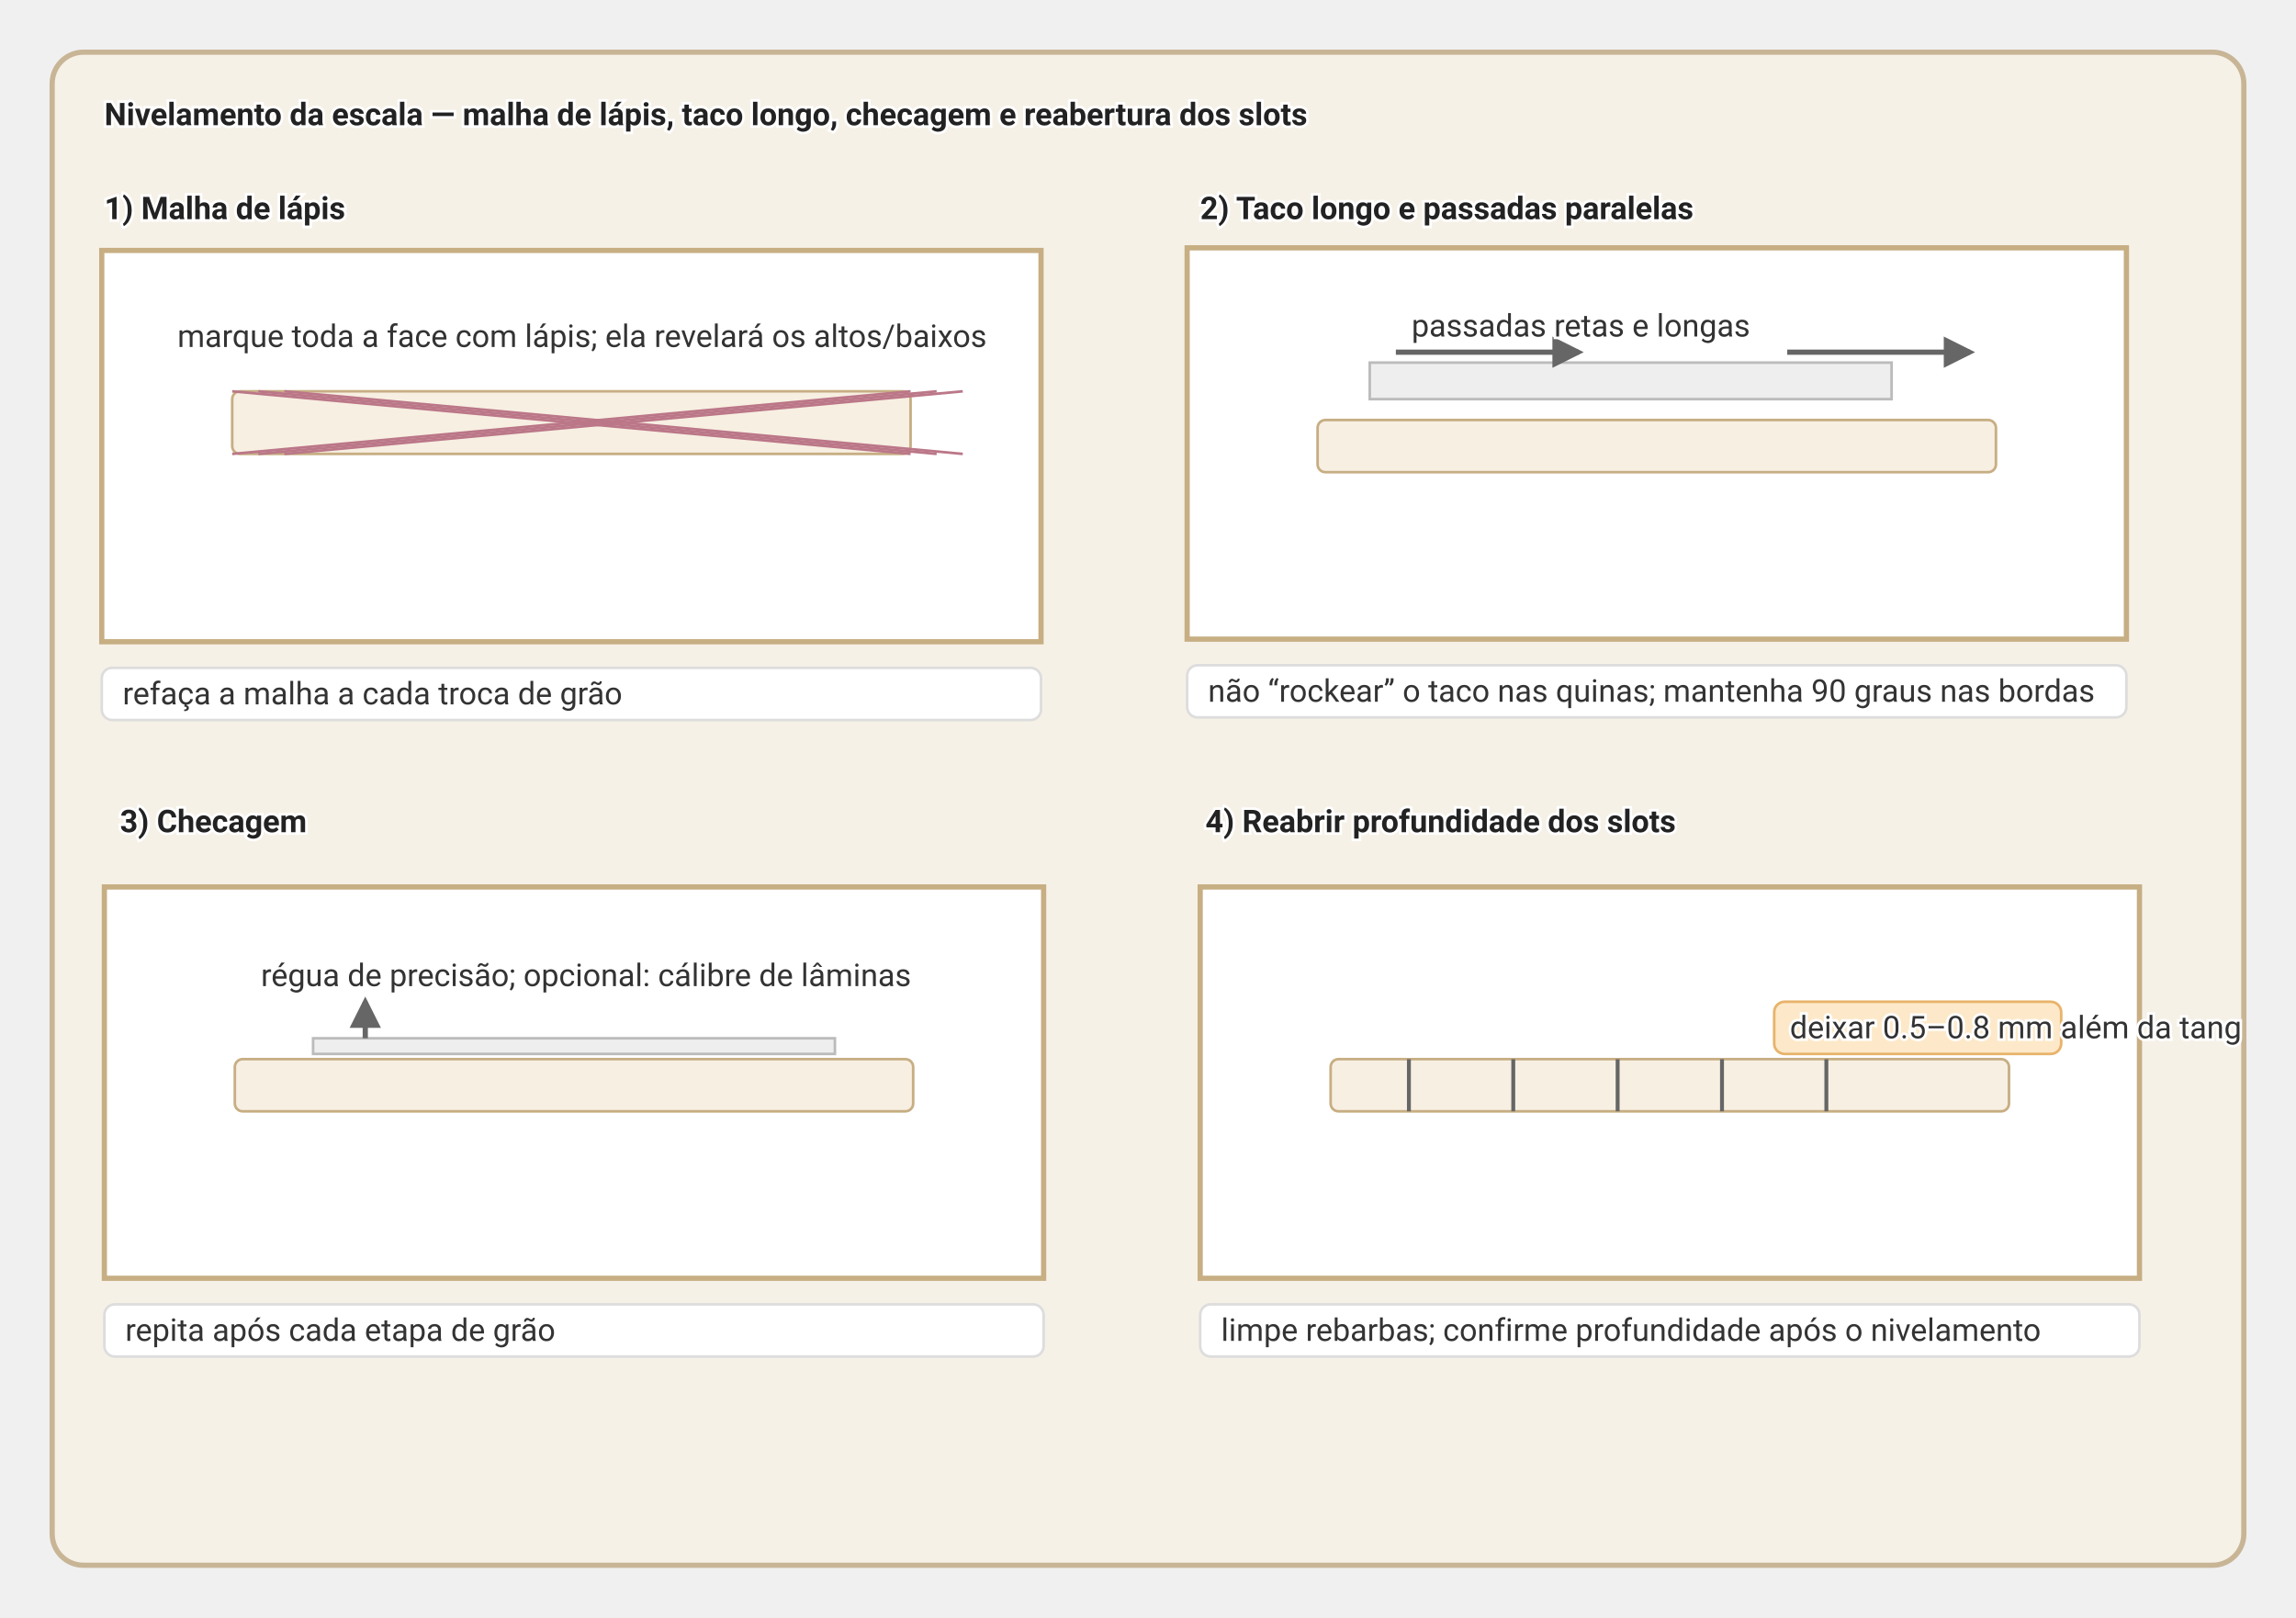
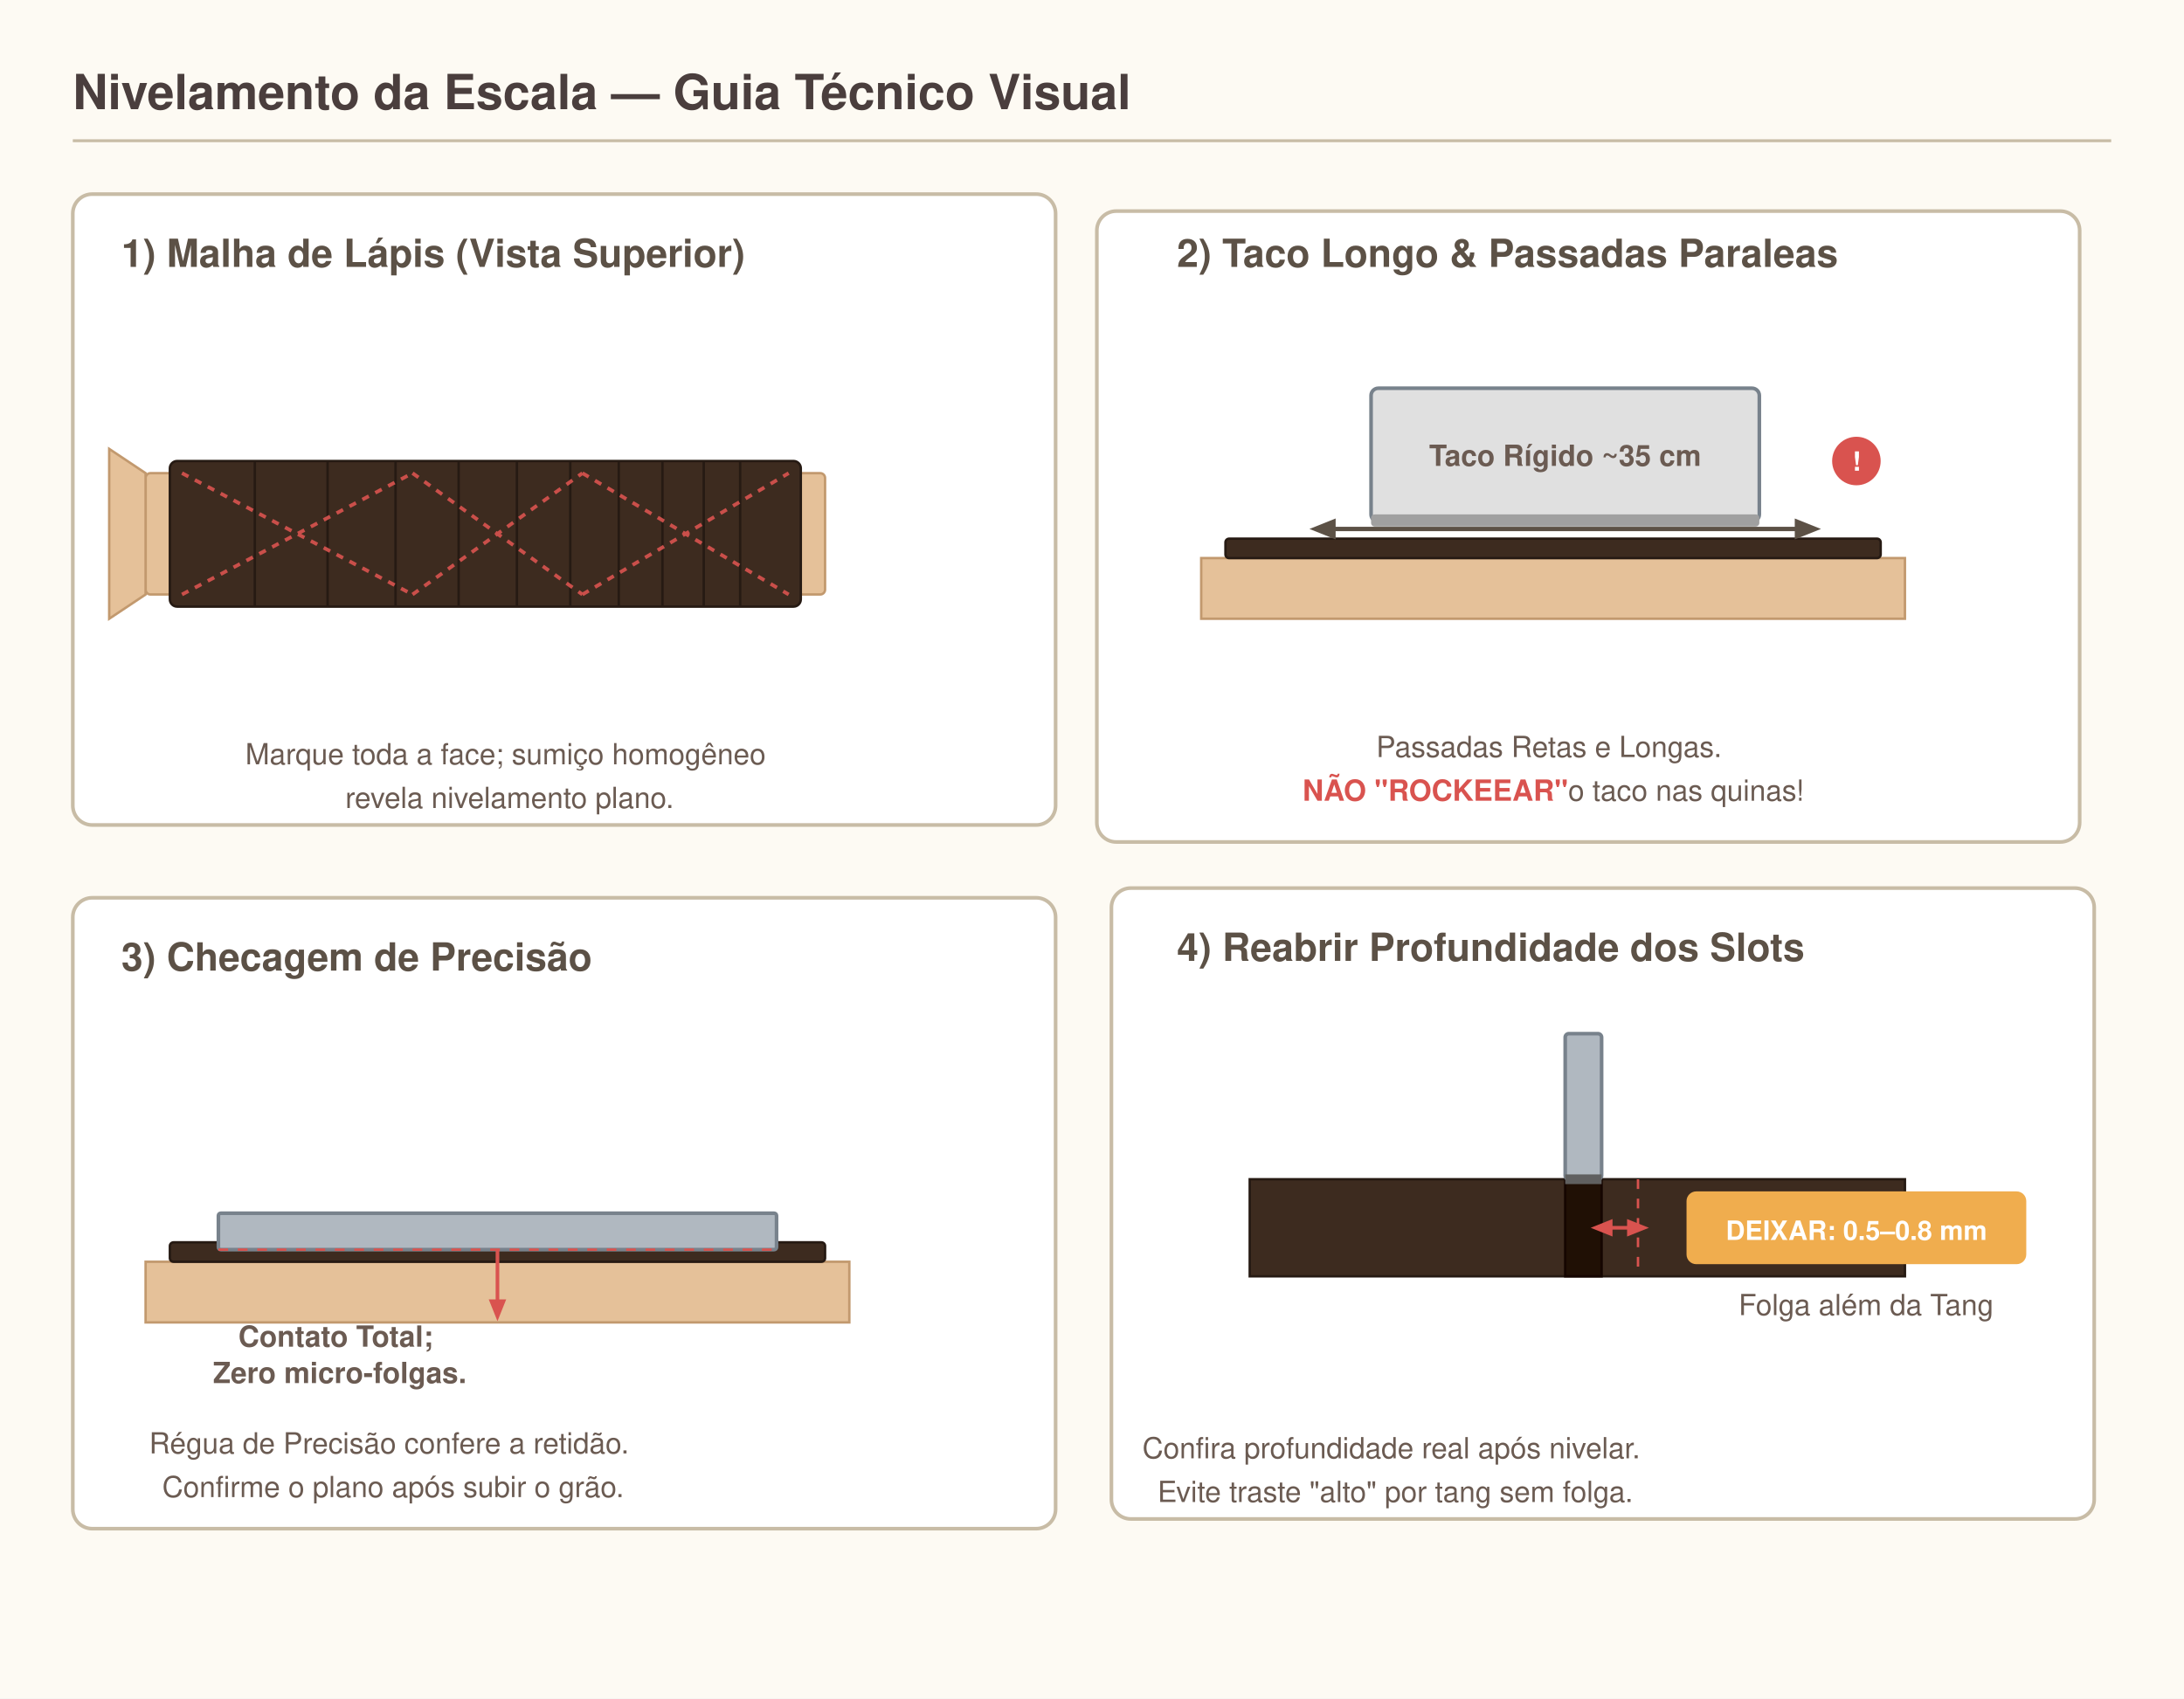
- <svg xmlns="http://www.w3.org/2000/svg" width="880" height="620" font-size="12" font-family="system-ui,Segoe UI,Roboto,Arial">
+ <svg xmlns="http://www.w3.org/2000/svg" width="900" height="700">
  <defs>
-     <marker orient="auto" refY="3" refX="5" markerHeight="6" markerWidth="6" id="arr-e4">
-       <polygon id="svg_1" vector-effect="non-scaling-stroke" fill="#666" points="0,0 6,3 0,6" />
+     <marker orient="auto-start-reverse" markerHeight="6" markerWidth="6" refY="5" refX="5" viewBox="0 0 10 10" id="arrow-action">
+       <path id="svg_1" fill="#5c5146" d="m0,1l10,4l-10,4l0,-8z" />
+     </marker>
+     <marker orient="auto-start-reverse" markerHeight="6" markerWidth="6" refY="5" refX="5" viewBox="0 0 10 10" id="arrow-alert">
+       <path id="svg_2" fill="#d9534f" d="m0,1l10,4l-10,4l0,-8z" />
    </marker>
  </defs>
  <g>
-     <rect id="svg_2" vector-effect="non-scaling-stroke" stroke-width="2" stroke="#c8b596" fill="#f6f1e7" class="panel" rx="12" height="580" width="840" y="20" x="20" />
-     <text id="svg_3" stroke-width="2px" stroke="#fff" paint-order="stroke fill" font-weight="700" fill="#222" class="title" y="48" x="40">Nivelamento da escala — malha de lápis, taco longo, checagem e reabertura dos slots</text>
-     <text id="svg_4" stroke-width="2px" stroke="#fff" paint-order="stroke fill" font-weight="700" fill="#222" class="title" y="84" x="40">1) Malha de lápis</text>
-     <g id="svg_5">
-       <rect id="svg_6" vector-effect="non-scaling-stroke" stroke-width="2" stroke="#c7ae83" fill="#fff" class="board" height="150" width="360" y="96" x="39" />
-       <rect id="svg_7" vector-effect="non-scaling-stroke" stroke="#c7ae83" fill="#f7efe2" class="wood" rx="3" height="24" width="260" y="150" x="89" />
-       <g id="svg_8" stroke="#b78" class="grid">
-         <line id="svg_9" vector-effect="non-scaling-stroke" y2="174" x2="349" y1="150" x1="89" />
-         <line id="svg_10" vector-effect="non-scaling-stroke" y2="150" x2="349" y1="174" x1="89" />
-         <line id="svg_11" vector-effect="non-scaling-stroke" y2="174" x2="359" y1="150" x1="99" />
-         <line id="svg_12" vector-effect="non-scaling-stroke" y2="150" x2="359" y1="174" x1="99" />
-         <line id="svg_13" vector-effect="non-scaling-stroke" y2="174" x2="369" y1="150" x1="109" />
-         <line id="svg_14" vector-effect="non-scaling-stroke" y2="150" x2="369" y1="174" x1="109" />
+     <rect id="svg_3" fill="#fdfaf3" class="bg-canvas" height="700" width="900" />
+     <text id="svg_4" fill="#4a3e3d" font-weight="bold" font-size="20px" font-family="'Helvetica Neue', Helvetica, Arial, sans-serif" class="text-main-title" y="45" x="30">Nivelamento da Escala — Guia Técnico Visual</text>
+     <line id="svg_5" stroke-width="1.2" stroke="#c8bca6" y2="58" x2="870" y1="58" x1="30" />
+     <g id="svg_6">
+       <rect id="svg_7" x="30" y="80" rx="8" stroke-width="1.5" stroke="#c8bca6" fill="#ffffff" class="bg-panel" height="260" width="405" />
+       <text id="svg_8" fill="#5c5146" font-weight="bold" font-size="16px" font-family="'Helvetica Neue', Helvetica, Arial, sans-serif" class="text-step-title" y="110" x="50">1) Malha de Lápis (Vista Superior)</text>
+       <rect id="svg_9" stroke="#c2996e" fill="#e5c199" class="wood-light" rx="2" height="50" width="280" y="195" x="60" />
+       <polygon id="svg_10" stroke="#c2996e" fill="#e5c199" class="wood-light" points="60,195 45,185 45,255 60,245 " />
+       <rect id="svg_11" stroke="#261a13" fill="#3d2b1f" class="escala-dark" rx="3" height="60" width="260" y="190" x="70" />
+       <line id="svg_12" stroke="#261a13" class="fret-slot" y2="250" x2="105" y1="190" x1="105" />
+       <line id="svg_13" stroke="#261a13" class="fret-slot" y2="250" x2="135" y1="190" x1="135" />
+       <line id="svg_14" stroke="#261a13" class="fret-slot" y2="250" x2="163" y1="190" x1="163" />
+       <line id="svg_15" stroke="#261a13" class="fret-slot" y2="250" x2="189" y1="190" x1="189" />
+       <line id="svg_16" stroke="#261a13" class="fret-slot" y2="250" x2="213" y1="190" x1="213" />
+       <line id="svg_17" stroke="#261a13" class="fret-slot" y2="250" x2="235" y1="190" x1="235" />
+       <line id="svg_18" stroke="#261a13" class="fret-slot" y2="250" x2="255" y1="190" x1="255" />
+       <line id="svg_19" stroke="#261a13" class="fret-slot" y2="250" x2="273" y1="190" x1="273" />
+       <line id="svg_20" stroke="#261a13" class="fret-slot" y2="250" x2="290" y1="190" x1="290" />
+       <line id="svg_21" stroke="#261a13" class="fret-slot" y2="250" x2="305" y1="190" x1="305" />
+       <g id="svg_22" fill="none" stroke-width="1.5" stroke="#d9534f" opacity="0.9" class="pencil-marks">
+         <path id="svg_23" stroke-dasharray="3,3" d="m75,195l95,50m-95,0l95,-50" />
+         <path id="svg_24" stroke-dasharray="3,3" d="m170,195l70,50m-70,0l70,-50" />
+         <path id="svg_25" stroke-dasharray="3,3" d="m240,195l85,50m-85,0l85,-50" />
      </g>
-       <text id="svg_15" stroke-width="2px" stroke="#fff" paint-order="stroke fill" fill="#333" class="note" y="133" x="68">marque toda a face com lápis; ela revelará os altos/baixos</text>
-       <rect id="svg_16" vector-effect="non-scaling-stroke" stroke="#ddd" fill="#fff" class="labelbox" rx="4" height="20" width="360" y="256" x="39" />
-       <text id="svg_17" stroke-width="2px" stroke="#fff" paint-order="stroke fill" fill="#333" class="note" y="270" x="47">refaça a malha a cada troca de grão</text>
+       <text id="svg_26" fill="#6b5b52" font-size="12px" font-family="'Helvetica Neue', Helvetica, Arial, sans-serif" text-anchor="middle" class="text-label" y="315" x="232">
+         <tspan id="svg_27" dy="0" x="210">Marque toda a face; sumiço homogêneo</tspan>
+         <tspan id="svg_28" dy="18" x="210">revela nivelamento plano.</tspan>
+       </text>
    </g>
-     <text id="svg_18" stroke-width="2px" stroke="#fff" paint-order="stroke fill" font-weight="700" fill="#222" class="title" y="84" x="460">2) Taco longo e passadas paralelas</text>
-     <g id="svg_19">
-       <rect id="svg_20" vector-effect="non-scaling-stroke" stroke-width="2" stroke="#c7ae83" fill="#fff" class="board" height="150" width="360" y="95" x="455" />
-       <rect id="svg_21" vector-effect="non-scaling-stroke" stroke="#c7ae83" fill="#f7efe2" class="wood" rx="3" height="20" width="260" y="161" x="505" />
-       <rect id="svg_22" vector-effect="non-scaling-stroke" stroke="#bbb" fill="#eee" class="beam" height="14" width="200" y="139" x="525" />
-       <line id="svg_23" vector-effect="non-scaling-stroke" marker-end="url(#arr-e4)" stroke-width="2" stroke="#666" class="arrow" y2="135" x2="605" y1="135" x1="535" />
-       <line id="svg_24" vector-effect="non-scaling-stroke" marker-end="url(#arr-e4)" stroke-width="2" stroke="#666" class="arrow" y2="135" x2="755" y1="135" x1="685" />
-       <text id="svg_25" stroke-width="2px" stroke="#fff" paint-order="stroke fill" fill="#333" class="note" y="129" x="541">passadas retas e longas</text>
-       <rect id="svg_26" vector-effect="non-scaling-stroke" stroke="#ddd" fill="#fff" class="labelbox" rx="4" height="20" width="360" y="255" x="455" />
-       <text id="svg_27" stroke-width="2px" stroke="#fff" paint-order="stroke fill" fill="#333" class="note" y="269" x="463">não “rockear” o taco nas quinas; mantenha 90 graus nas bordas</text>
+     <g id="svg_29">
+       <rect id="svg_30" x="452" y="87" rx="8" stroke-width="1.5" stroke="#c8bca6" fill="#ffffff" class="bg-panel" height="260" width="405" />
+       <text id="svg_31" fill="#5c5146" font-weight="bold" font-size="16px" font-family="'Helvetica Neue', Helvetica, Arial, sans-serif" class="text-step-title" y="110" x="485">2) Taco Longo &amp; Passadas Paraleas</text>
+       <path id="svg_32" stroke="#c2996e" fill="#e5c199" class="wood-light" d="m495,230l290,0l0,25l-290,0l0,-25z" />
+       <rect id="svg_33" stroke="#261a13" fill="#3d2b1f" class="escala-dark" rx="1.5" height="8" width="270" y="222" x="505" />
+       <rect id="svg_34" stroke-width="1.5" stroke="#78828c" fill="#e0e0e0" rx="3" height="55" width="160" y="160" x="565" />
+       <text id="svg_35" text-anchor="middle" fill="#6b5b52" font-size="12px" font-family="'Helvetica Neue', Helvetica, Arial, sans-serif" font-weight=" bold" class="text-label" y="192" x="645">Taco Rígido ~35 cm</text>
+       <rect id="svg_36" rx="1.5" fill="#a0a0a0" height="5" width="160" y="212" x="565" />
+       <line id="svg_37" stroke-linecap="round" fill="#5c5146" stroke-width="1.8" stroke="#5c5146" marker-start="url(#arrow-action)" marker-end="url(#arrow-action)" class="seta-ação" y2="218" x2="745" y1="218" x1="545" />
+       <g id="svg_38">
+         <circle id="svg_39" fill="#d9534f" class="alerta" r="10" cy="190" cx="765" />
+         <text id="svg_40" text-anchor="middle" font-weight="bold" fill="#ffffff" font-family="'Helvetica Neue', Helvetica, Arial, sans-serif" font-size="11px" class="text-badge" y="194" x="765">!</text>
+       </g>
+       <text id="svg_41" fill="#6b5b52" font-size="12px" font-family="'Helvetica Neue', Helvetica, Arial, sans-serif" text-anchor="middle" class="text-label" y="312" x="742">
+         <tspan id="svg_42" dy="0" x="640">Passadas Retas e Longas.</tspan>
+         <tspan id="svg_43" dy="18" x="640">
+           <tspan id="svg_44" font-weight="bold" fill="#d9534f" class="text-highlight">NÃO "ROCKEEAR"</tspan>o taco nas quinas!</tspan>
+       </text>
    </g>
-     <text id="svg_28" stroke-width="2px" stroke="#fff" paint-order="stroke fill" font-weight="700" fill="#222" class="title" y="319" x="46">3) Checagem</text>
-     <g id="svg_29">
-       <rect id="svg_30" vector-effect="non-scaling-stroke" stroke-width="2" stroke="#c7ae83" fill="#fff" class="board" height="150" width="360" y="340" x="40" />
-       <rect id="svg_31" vector-effect="non-scaling-stroke" stroke="#c7ae83" fill="#f7efe2" class="wood" rx="3" height="20" width="260" y="406" x="90" />
-       <rect id="svg_32" vector-effect="non-scaling-stroke" stroke="#bbb" fill="#eee" class="beam" height="6" width="200" y="398" x="120" />
-       <line id="svg_33" vector-effect="non-scaling-stroke" marker-end="url(#arr-e4)" stroke-width="2" stroke="#666" class="arrow" y2="384" x2="140" y1="398" x1="140" />
-       <text id="svg_34" stroke-width="2px" stroke="#fff" paint-order="stroke fill" fill="#333" class="note" y="378" x="100">régua de precisão; opcional: cálibre de lâminas</text>
-       <rect id="svg_35" vector-effect="non-scaling-stroke" stroke="#ddd" fill="#fff" class="labelbox" rx="4" height="20" width="360" y="500" x="40" />
-       <text id="svg_36" stroke-width="2px" stroke="#fff" paint-order="stroke fill" fill="#333" class="note" y="514" x="48">repita após cada etapa de grão</text>
+     <g id="svg_45">
+       <rect id="svg_46" x="30" y="370" rx="8" stroke-width="1.5" stroke="#c8bca6" fill="#ffffff" class="bg-panel" height="260" width="405" />
+       <text id="svg_47" fill="#5c5146" font-weight="bold" font-size="16px" font-family="'Helvetica Neue', Helvetica, Arial, sans-serif" class="text-step-title" y="400" x="50">3) Checagem de Precisão</text>
+       <path id="svg_48" stroke="#c2996e" fill="#e5c199" class="wood-light" d="m60,520l290,0l0,25l-290,0l0,-25z" />
+       <rect id="svg_49" stroke="#261a13" fill="#3d2b1f" class="escala-dark" rx="1.5" height="8" width="270" y="512" x="70" />
+       <rect id="svg_50" stroke-width="1.5" stroke="#78828c" fill="#b0b8c0" class="metal-tool" rx="1" height="15" width="230" y="500" x="90" />
+       <line id="svg_51" stroke-dasharray="4,4" stroke="#d9534f" class="guia-dotted" y2="515" x2="320" y1="515" x1="90" />
+       <path id="svg_52" fill="#d9534f" stroke-width="1.5" stroke="#d9534f" marker-end="url(#arrow-alert)" class="seta-alerta" d="m205,515l0,25" />
+       <text id="svg_53" font-size="12px" font-family="'Helvetica Neue', Helvetica, Arial, sans-serif" font-weight="bold" fill="#6b5b52" text-anchor="middle" class="text-label" y="555" x="205">
+         <tspan id="svg_54" dy="0" x="140">Contato Total;</tspan>
+         <tspan id="svg_55" dy="15" x="140">Zero micro-folgas.</tspan>
+       </text>
+       <text id="svg_56" fill="#6b5b52" font-size="12px" font-family="'Helvetica Neue', Helvetica, Arial, sans-serif" text-anchor="middle" class="text-label" y="599" x="284">
+         <tspan id="svg_57" dy="0" x="162">Régua de Precisão confere a retidão.</tspan>
+         <tspan id="svg_58" dy="18" x="162">Confirme o plano após subir o grão.</tspan>
+       </text>
    </g>
-     <text id="svg_37" stroke-width="2px" stroke="#fff" paint-order="stroke fill" font-weight="700" fill="#222" class="title" y="319" x="462">4) Reabrir profundidade dos slots</text>
-     <g id="svg_38">
-       <rect id="svg_39" vector-effect="non-scaling-stroke" stroke-width="2" stroke="#c7ae83" fill="#fff" class="board" height="150" width="360" y="340" x="460" />
-       <rect id="svg_40" vector-effect="non-scaling-stroke" stroke="#c7ae83" fill="#f7efe2" class="wood" rx="3" height="20" width="260" y="406" x="510" />
-       <line id="svg_41" vector-effect="non-scaling-stroke" stroke-width="1.5" stroke="#666" class="slot" y2="426" x2="540" y1="406" x1="540" />
-       <line id="svg_42" vector-effect="non-scaling-stroke" stroke-width="1.5" stroke="#666" class="slot" y2="426" x2="580" y1="406" x1="580" />
-       <line id="svg_43" vector-effect="non-scaling-stroke" stroke-width="1.5" stroke="#666" class="slot" y2="426" x2="620" y1="406" x1="620" />
-       <line id="svg_44" vector-effect="non-scaling-stroke" stroke-width="1.5" stroke="#666" class="slot" y2="426" x2="660" y1="406" x1="660" />
-       <line id="svg_45" vector-effect="non-scaling-stroke" stroke-width="1.5" stroke="#666" class="slot" y2="426" x2="700" y1="406" x1="700" />
-       <rect id="svg_46" vector-effect="non-scaling-stroke" stroke="#e8b36b" fill="#fde9c9" class="warn" rx="4" height="20" width="110" y="384" x="680" />
-       <text id="svg_47" stroke-width="2px" stroke="#fff" paint-order="stroke fill" fill="#333" class="note" y="398" x="686">deixar 0.5–0.8 mm além da tang</text>
-       <rect id="svg_48" vector-effect="non-scaling-stroke" stroke="#ddd" fill="#fff" class="labelbox" rx="4" height="20" width="360" y="500" x="460" />
-       <text id="svg_49" stroke-width="2px" stroke="#fff" paint-order="stroke fill" fill="#333" class="note" y="514" x="468">limpe rebarbas; confirme profundidade após o nivelamento</text>
+     <g id="svg_59">
+       <rect id="svg_60" x="458" y="366" rx="8" stroke-width="1.5" stroke="#c8bca6" fill="#ffffff" class="bg-panel" height="260" width="405" />
+       <text id="svg_61" fill="#5c5146" font-weight="bold" font-size="16px" font-family="'Helvetica Neue', Helvetica, Arial, sans-serif" class="text-step-title" y="396" x="485">4) Reabrir Profundidade dos Slots</text>
+       <path id="svg_62" stroke="#261a13" fill="#3d2b1f" class="escala-dark" d="m515,486l270,0l0,40l-270,0l0,-40z" />
+       <path id="svg_63" stroke="#150500" fill="#201005" d="m645,486l15,0l0,40l-15,0l0,-40z" />
+       <rect id="svg_64" stroke-width="1.5" stroke="#78828c" fill="#b0b8c0" class="metal-tool" rx="1.5" height="60" width="15" y="426" x="645" />
+       <rect id="svg_65" fill="#606060" height="4" width="15" y="484" x="645" />
+       <line id="svg_66" stroke-dasharray="4,4" stroke="#d9534f" class="guia-dotted" y2="526" x2="675" y1="486" x1="675" />
+       <line id="svg_67" fill="#d9534f" stroke-width="1.5" stroke="#d9534f" marker-end="url(#arrow-alert)" marker-start="url(#arrow-alert)" class="seta-alerta" y2="506" x2="660" y1="506" x1="675" />
+       <rect id="svg_68" rx="4" fill="#f0ad4e" height="30" width="140" y="491" x="695" />
+       <text id="svg_69" text-anchor="middle" font-size="11px" font-family="'Helvetica Neue', Helvetica, Arial, sans-serif" font-weight="bold" fill="#ffffff" class="text-badge" y="511" x="765">DEIXAR: 0.5–0.8 mm</text>
+       <text id="svg_70" text-anchor="middle" fill="#6b5b52" font-family="'Helvetica Neue', Helvetica, Arial, sans-serif" font-size="12px" class="text-label" y="542" x="769">Folga além da Tang</text>
+       <text id="svg_71" fill="#6b5b52" font-size="12px" font-family="'Helvetica Neue', Helvetica, Arial, sans-serif" text-anchor="middle" class="text-label" y="601" x="667">
+         <tspan id="svg_72" dy="0" x="575">Confira profundidade real após nivelar.</tspan>
+         <tspan id="svg_73" dy="18" x="575">Evite traste "alto" por tang sem folga.</tspan>
+       </text>
    </g>
  </g>
</svg>
